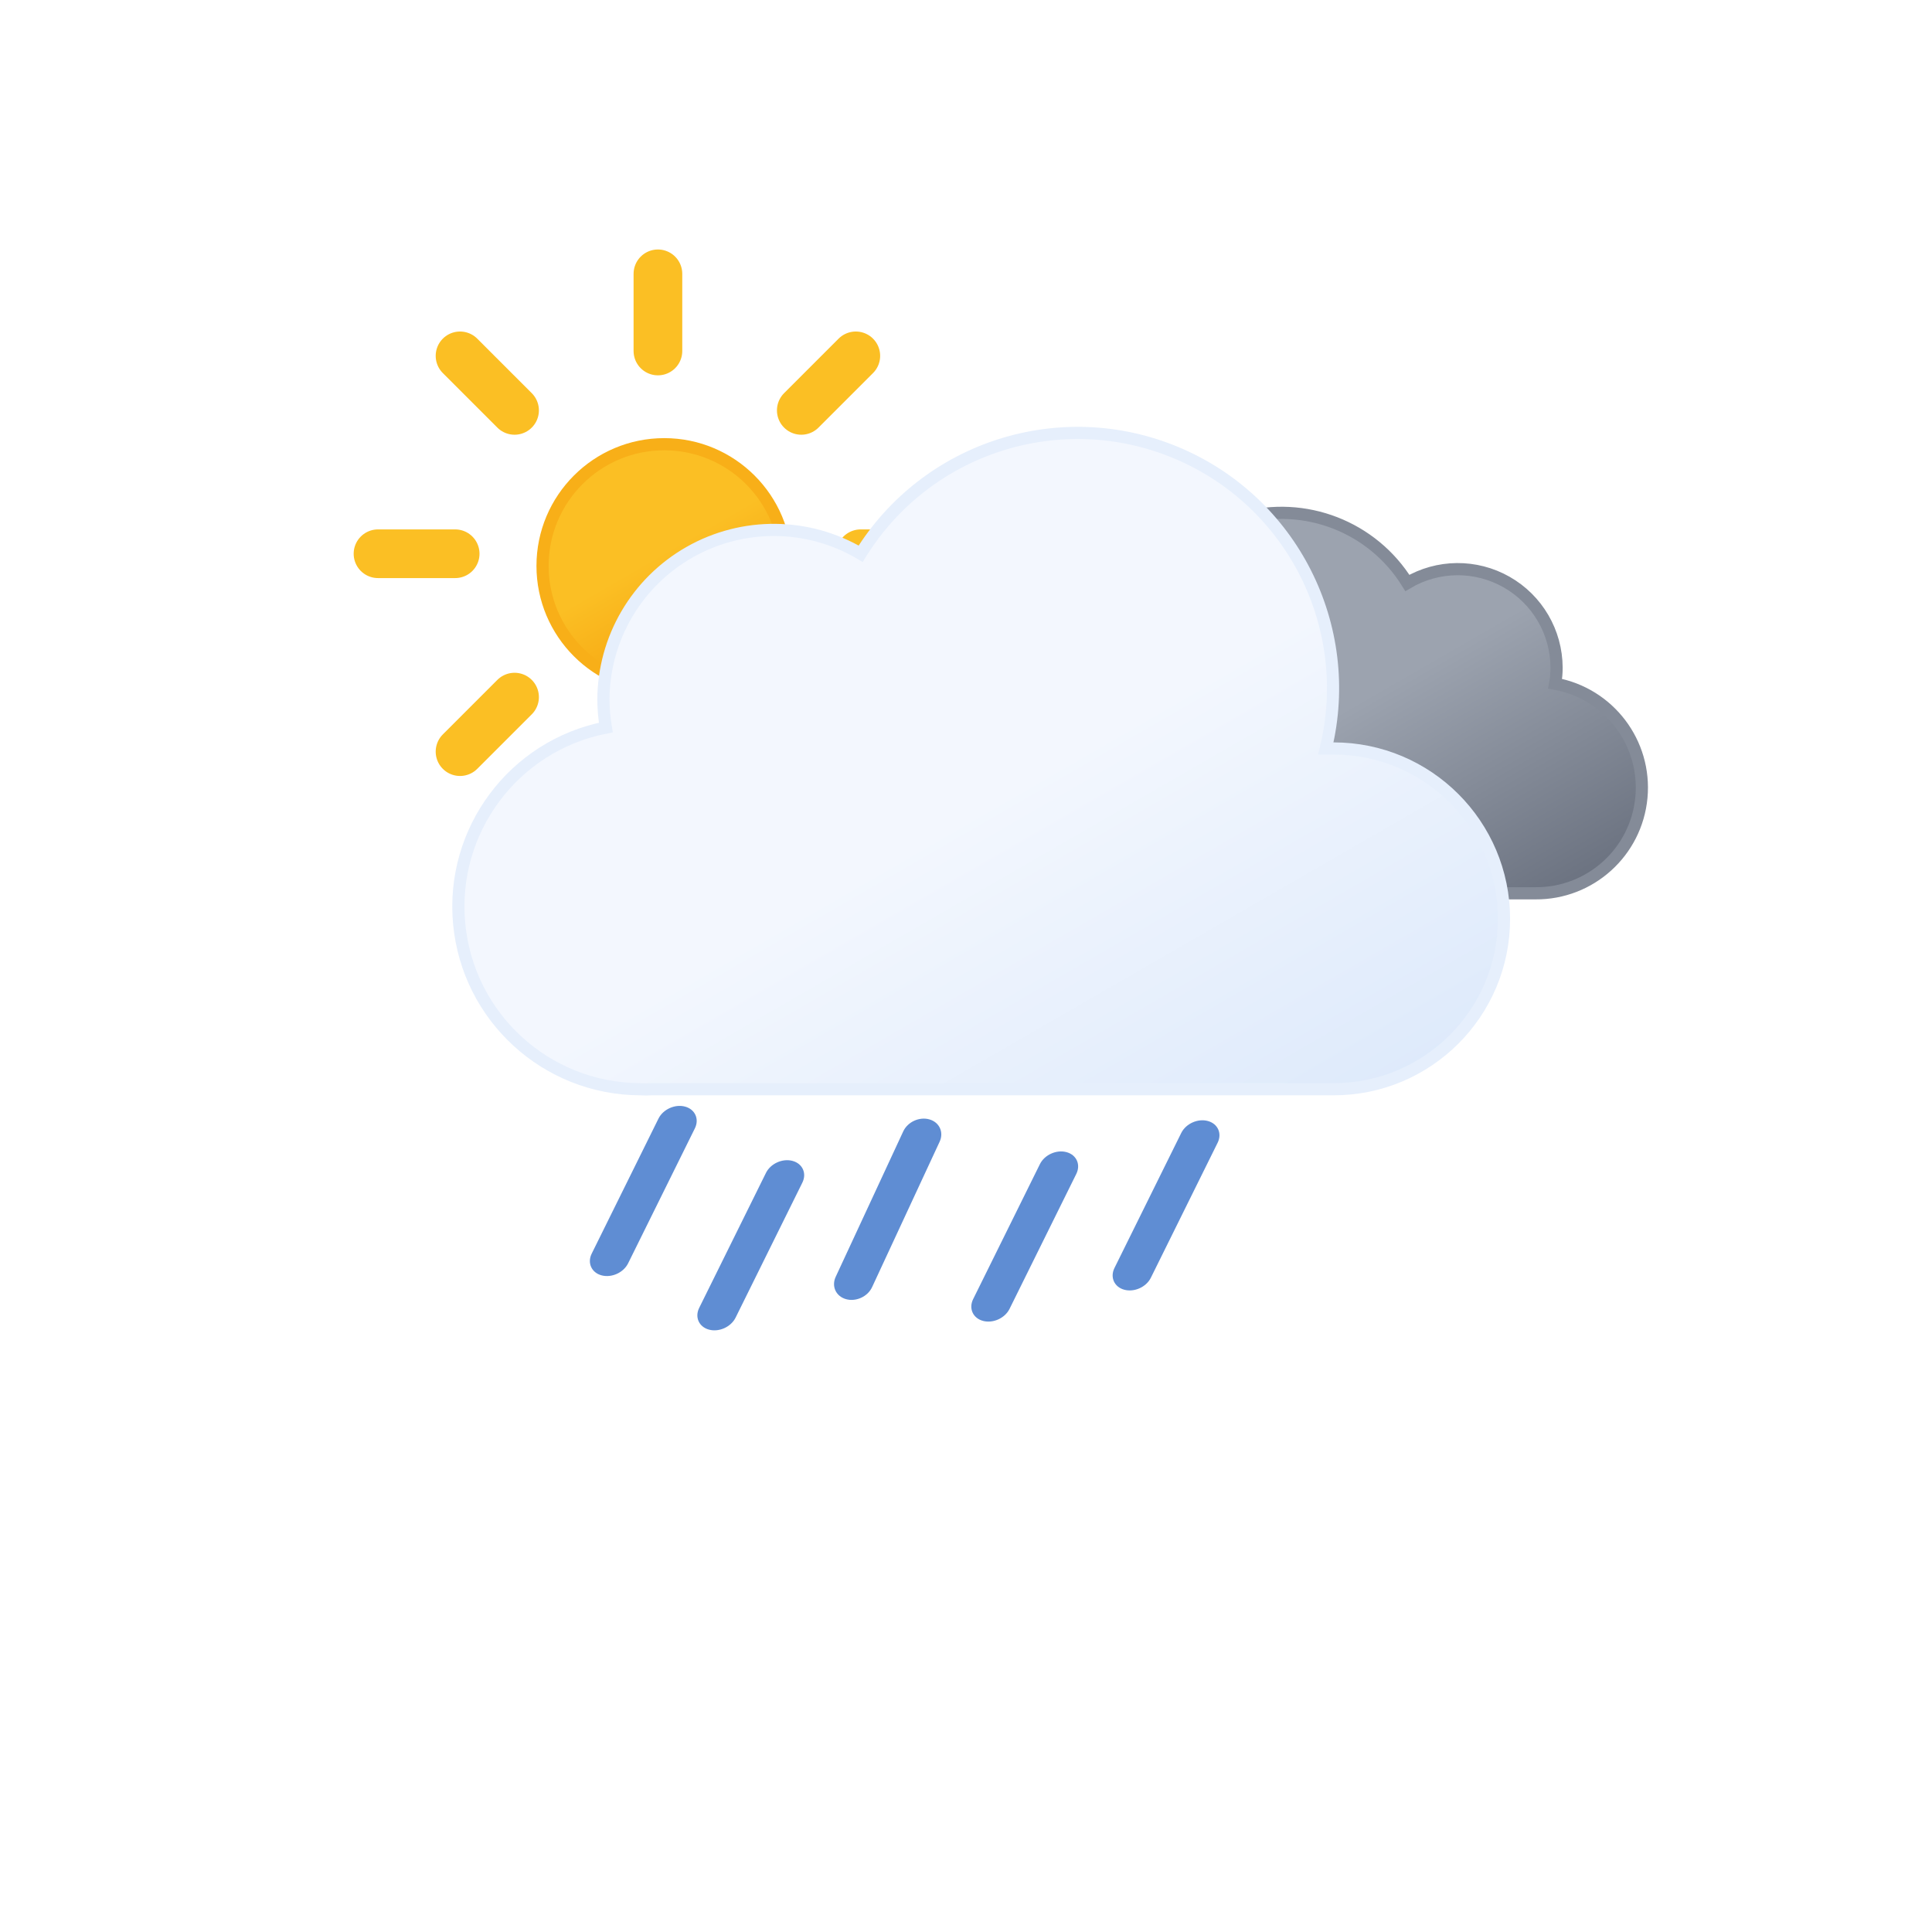
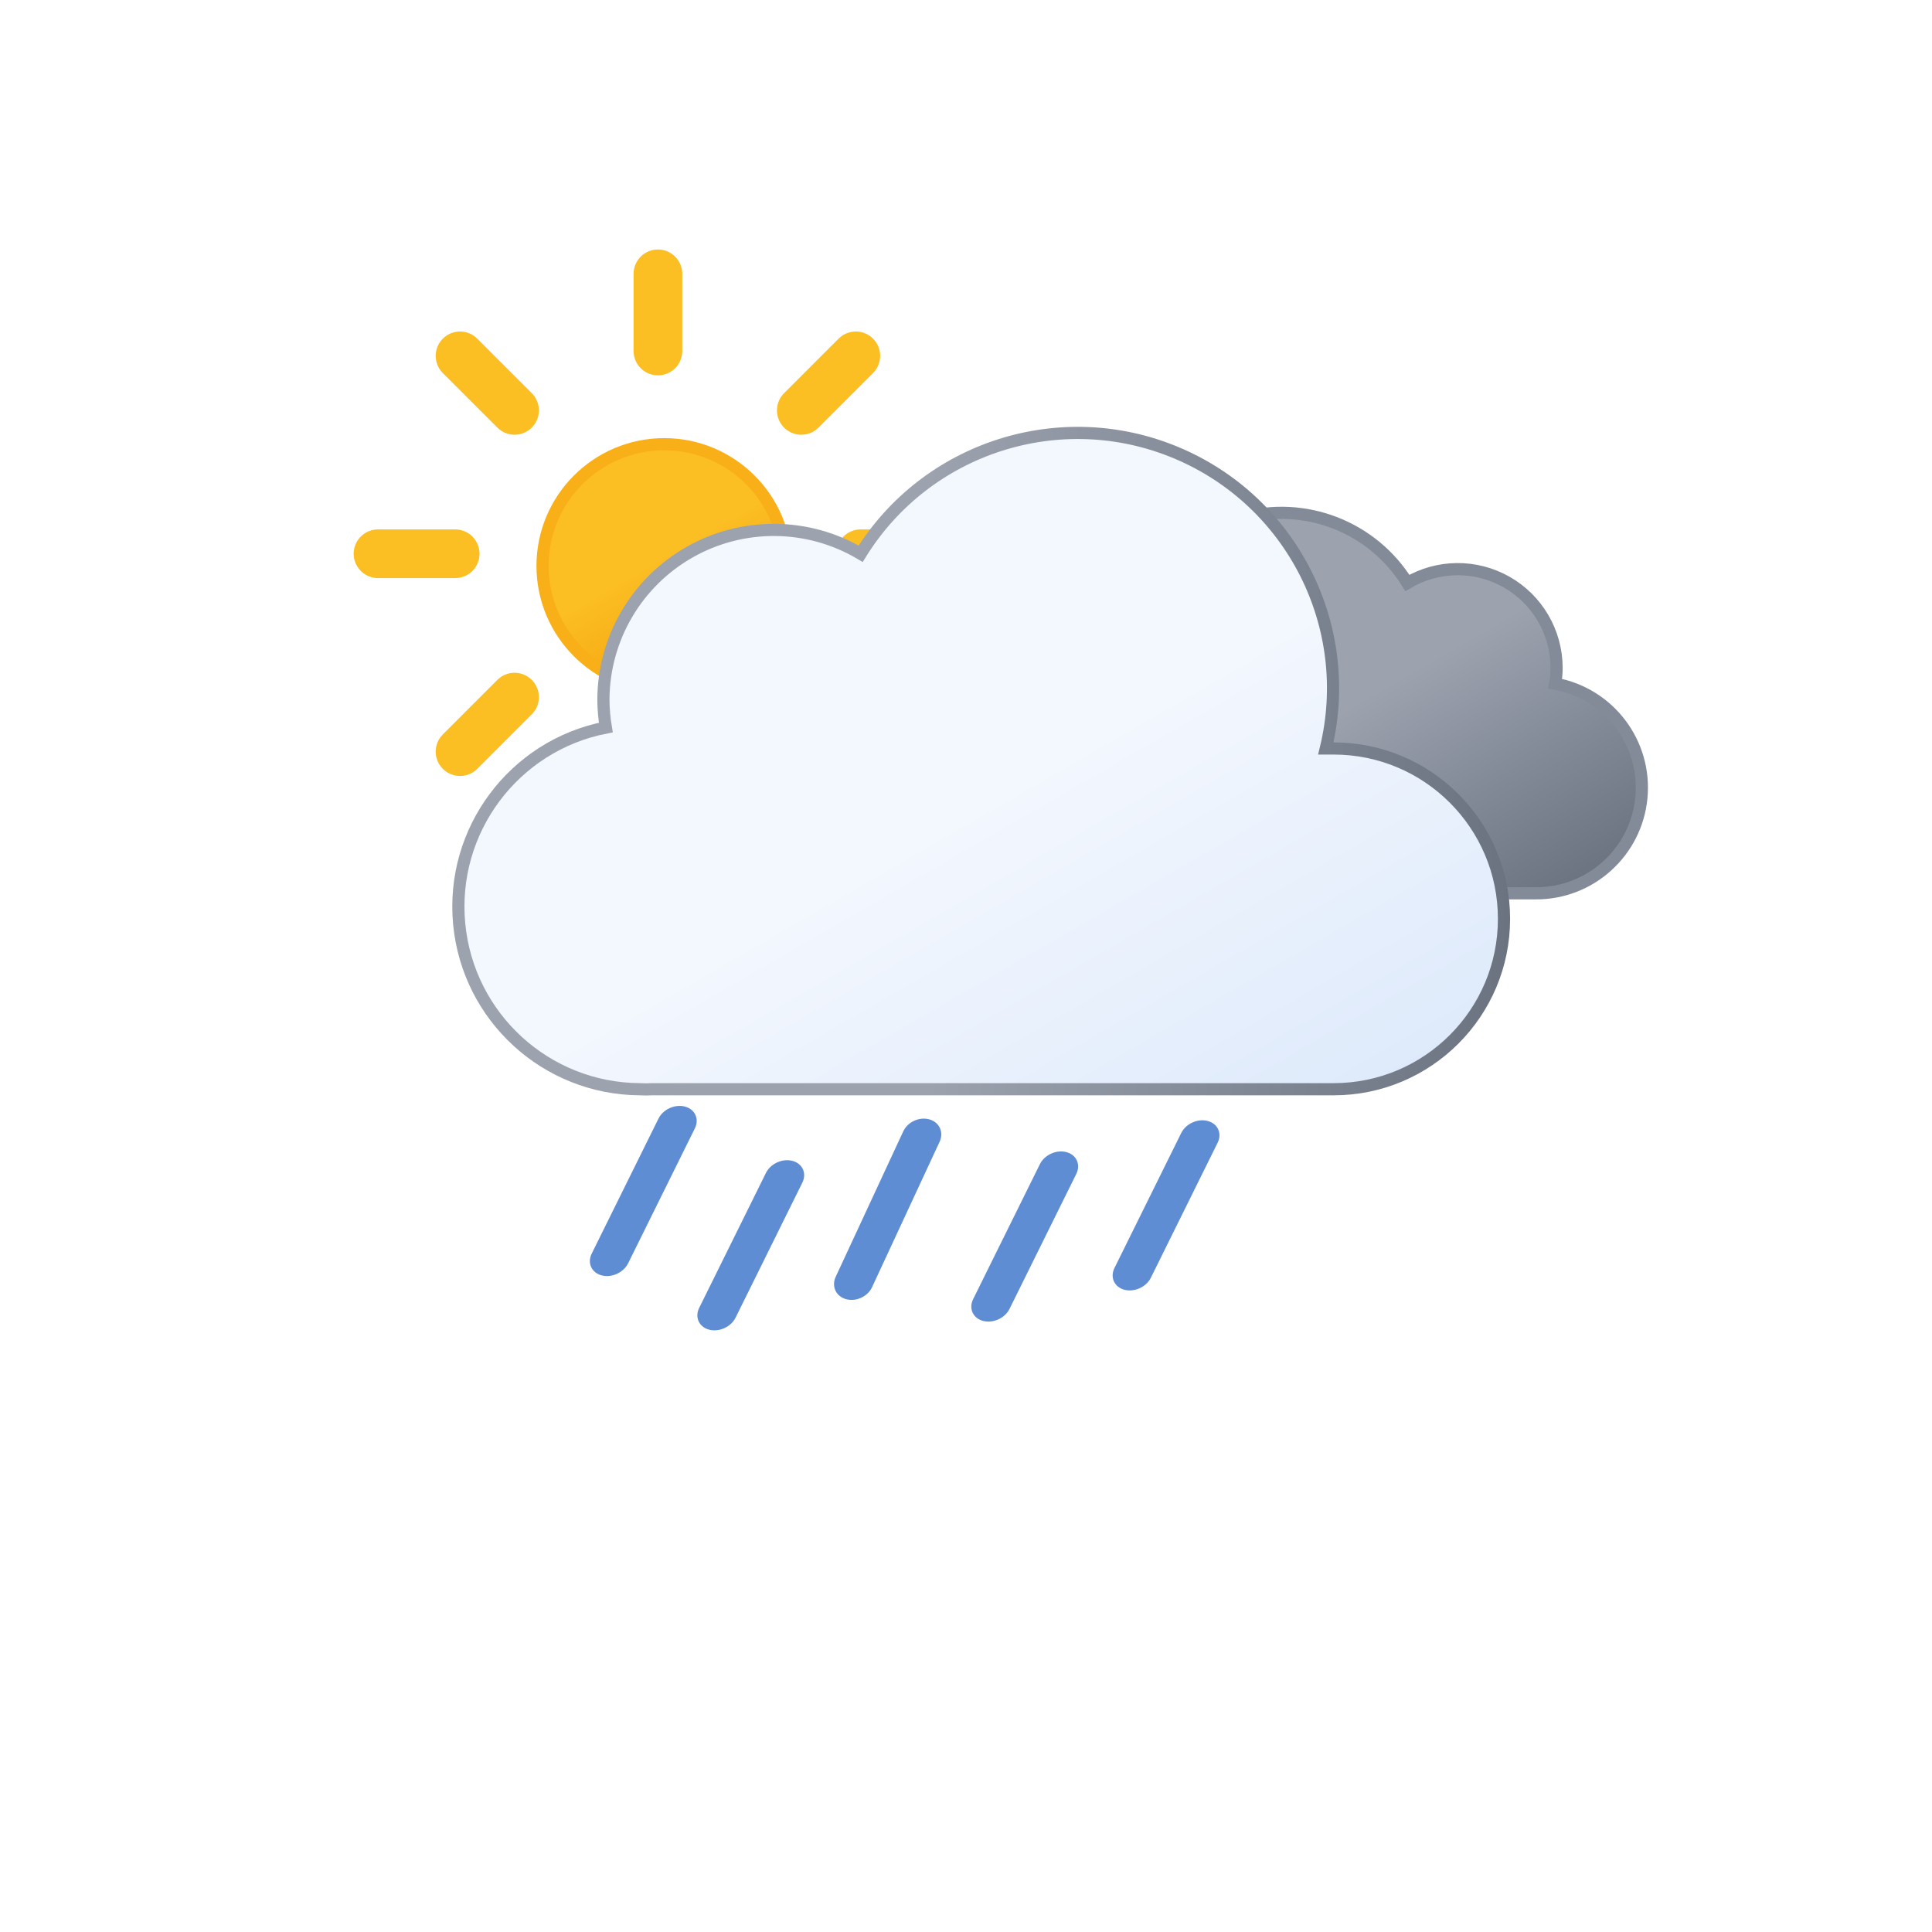
<svg xmlns="http://www.w3.org/2000/svg" xmlns:xlink="http://www.w3.org/1999/xlink" viewBox="0 0 79.374 79.374" version="1.1" id="svg33" width="300" height="300">
  <defs id="defs23">
    <linearGradient id="a" x1="16.5" y1="19.67" x2="21.5" y2="28.33" gradientUnits="userSpaceOnUse" gradientTransform="translate(8.29,-0.75)">
      <stop offset="0" stop-color="#fbbf24" id="stop2" />
      <stop offset="0.45" stop-color="#fbbf24" id="stop4" />
      <stop offset="1" stop-color="#f59e0b" id="stop6" />
    </linearGradient>
    <linearGradient id="b" x1="40.76" y1="23" x2="50.83" y2="40.46" gradientUnits="userSpaceOnUse">
      <stop offset="0" stop-color="#9ca3af" id="stop9" />
      <stop offset="0.45" stop-color="#9ca3af" id="stop11" />
      <stop offset="1" stop-color="#6b7280" id="stop13" />
    </linearGradient>
    <linearGradient id="c" x1="22.56" y1="21.96" x2="39.2" y2="50.8" gradientUnits="userSpaceOnUse" gradientTransform="translate(8.29,-0.75)">
      <stop offset="0" stop-color="#f3f7fe" id="stop16" />
      <stop offset="0.45" stop-color="#f3f7fe" id="stop18" />
      <stop offset="1" stop-color="#deeafb" id="stop20" />
    </linearGradient>
    <linearGradient id="b-3" x1="22.56" y1="21.96" x2="39.2" y2="50.8" gradientUnits="userSpaceOnUse" gradientTransform="translate(3.032984)" xlink:href="#b">
      <stop offset="0" stop-color="#f3f7fe" id="stop9-6" />
      <stop offset="0.45" stop-color="#f3f7fe" id="stop11-7" />
      <stop offset="1" stop-color="#deeafb" id="stop13-5" />
    </linearGradient>
    <linearGradient id="b-6-5" x1="23.31" y1="44.3" x2="24.69" y2="46.7" gradientUnits="userSpaceOnUse">
      <stop offset="0" stop-color="#4286ee" id="stop9-7-6" />
      <stop offset="0.45" stop-color="#4286ee" id="stop11-5-2" />
      <stop offset="1" stop-color="#0950bc" id="stop13-3-9" />
    </linearGradient>
    <linearGradient xlink:href="#b" id="linearGradient1402" gradientUnits="userSpaceOnUse" x1="40.76" y1="23" x2="50.83" y2="40.46" gradientTransform="translate(8.29,-0.75)" />
+     <linearGradient xlink:href="#b" id="linearGradient856" x1="18.579" y1="31.272" x2="62.04" y2="31.272" gradientUnits="userSpaceOnUse" />
  </defs>
  <circle cx="27.29" cy="23.25" r="5" stroke="#f8af18" stroke-miterlimit="10" stroke-width="0.5" fill="url(#a)" id="circle25" style="fill:url(#a)" />
  <path d="m 27.03,14.42 v -3.17 m 0,23 v -3.17 m 5.89,-14.22 2.24,-2.24 M 18.9,30.88 21.14,28.64 m 0,-11.78 -2.24,-2.24 M 35.16,30.88 32.92,28.64 M 15.53,22.75 h 3.17 m 19.83,0 h -3.17" fill="none" stroke="#fbbf24" stroke-linecap="round" stroke-miterlimit="10" stroke-width="2" id="path27" />
  <path d="m 42.52,32.7 a 4.05,4.05 0 0 0 4.05,4 h 16.51 a 4.34,4.34 0 0 0 0.81,-8.61 3.52,3.52 0 0 0 0.06,-0.66 4.06,4.06 0 0 0 -6.13,-3.48 6.08,6.08 0 0 0 -11.25,3.19 6.34,6.34 0 0 0 0.18,1.46 h -0.18 a 4.05,4.05 0 0 0 -4.05,4.1 z" stroke="#848b98" stroke-miterlimit="10" stroke-width="0.5" fill="url(#b)" id="path29" style="fill:url(#linearGradient1402)" />
-   <path d="m 54.79,30.75 h -0.32 a 10.49,10.49 0 0 0 -19.11,-8 7,7 0 0 0 -10.57,6 7.21,7.21 0 0 0 0.1,1.14 7.5,7.5 0 0 0 1.4,14.86 4.19,4.19 0 0 0 0.5,0 v 0 h 28 a 7,7 0 0 0 0,-14 z" stroke="#e6effc" stroke-miterlimit="10" stroke-width="0.5" fill="url(#c)" id="path31" style="fill:url(#c)" />
+   <path d="m 54.79,30.75 h -0.32 a 10.49,10.49 0 0 0 -19.11,-8 7,7 0 0 0 -10.57,6 7.21,7.21 0 0 0 0.1,1.14 7.5,7.5 0 0 0 1.4,14.86 4.19,4.19 0 0 0 0.5,0 v 0 h 28 a 7,7 0 0 0 0,-14 z" stroke="#e6effc" stroke-miterlimit="10" stroke-width="0.5" fill="url(#c)" id="path31" style="fill:url(#c);stroke:url(#linearGradient856)" />
  <rect style="fill:#5f8dd3;stroke-width:0.152" id="rect400-3-0-2" width="8.142" height="1.554" x="34.167" y="-55.451" ry="0.777" transform="matrix(-0.4212304,0.9069537,-0.961624,-0.2743708,0,0)" />
  <rect style="fill:#5f8dd3;stroke-width:0.147" id="rect400-3-0-2-1" width="7.735" height="1.548" x="37.358" y="-47.057" ry="0.774" transform="matrix(-0.4433532,0.896347,-0.9659346,-0.2587862,0,0)" />
  <rect style="fill:#5f8dd3;stroke-width:0.147" id="rect400-3-0-2-1-1" width="7.735" height="1.548" x="38.39" y="-52.102" ry="0.774" transform="matrix(-0.4433532,0.896347,-0.9659346,-0.2587862,0,0)" />
  <rect style="fill:#5f8dd3;stroke-width:0.147" id="rect400-3-0-2-8" width="7.735" height="1.548" x="32.272" y="-66.957" ry="0.774" transform="matrix(-0.4433532,0.896347,-0.9659346,-0.2587862,0,0)" />
  <rect style="fill:#5f8dd3;stroke-width:0.147" id="rect400-3-0-2-7" width="7.735" height="1.548" x="35.065" y="-62.228" ry="0.774" transform="matrix(-0.4433532,0.896347,-0.9659346,-0.2587862,0,0)" />
</svg>
